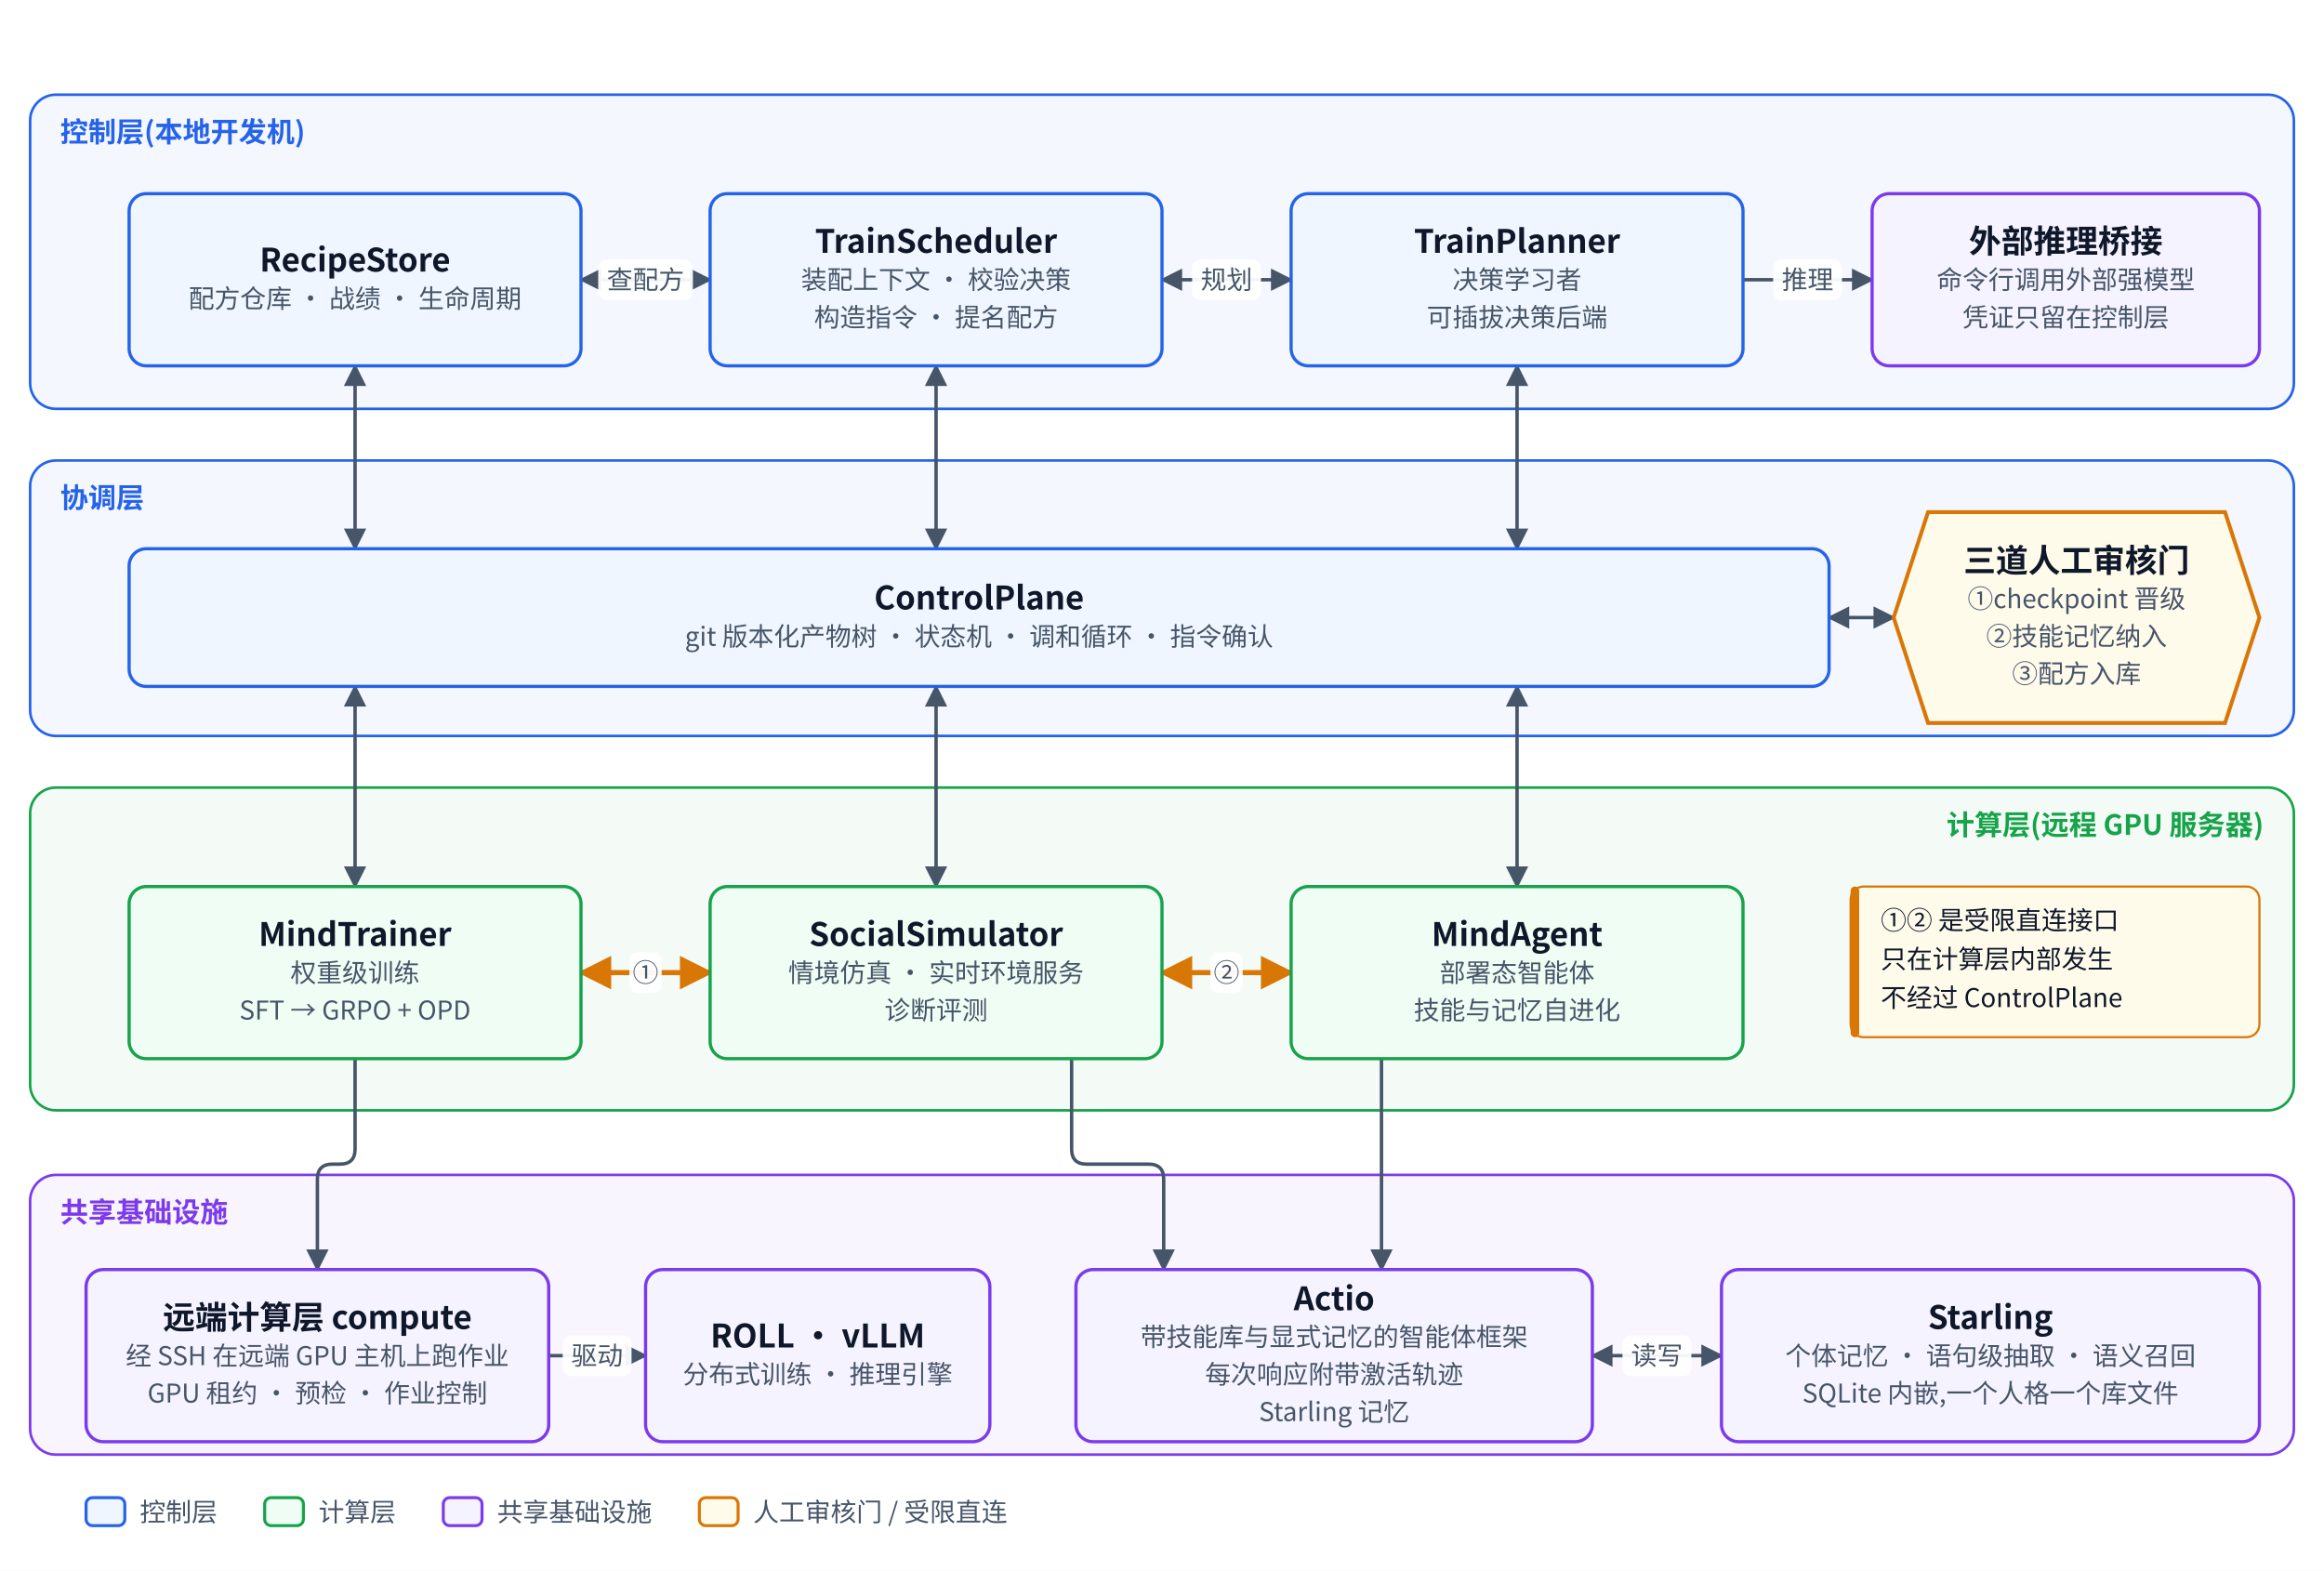
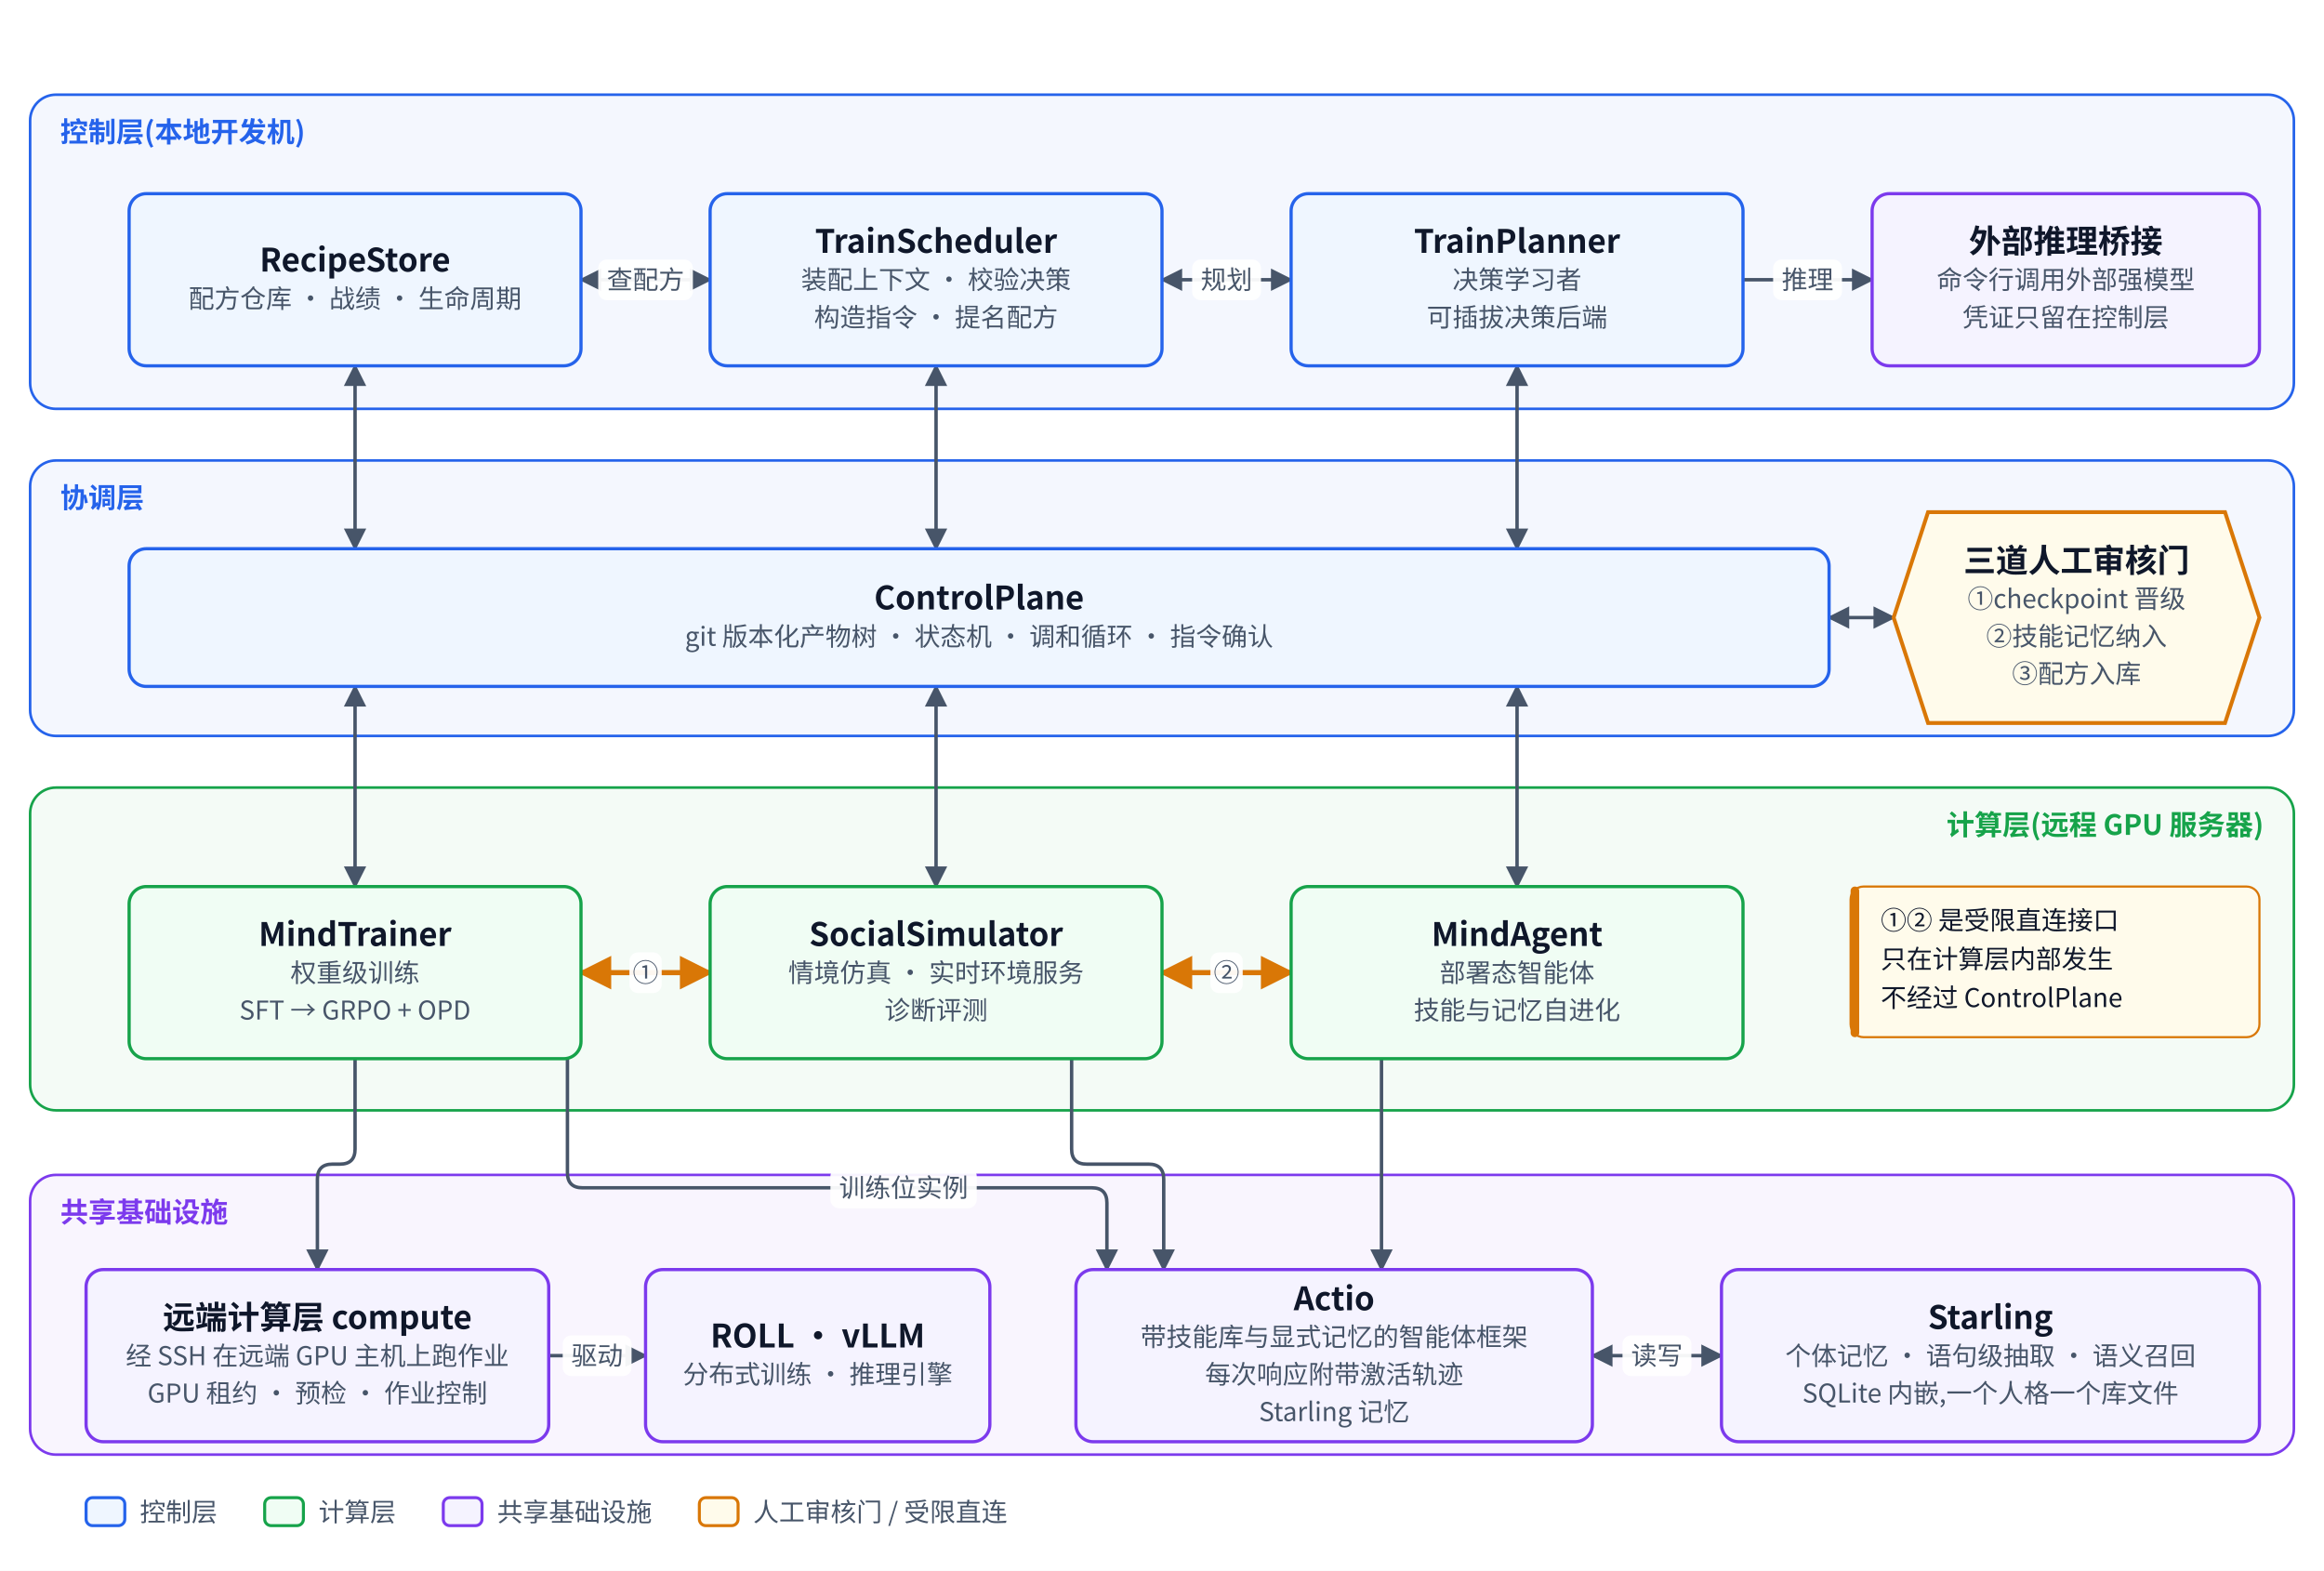
<svg xmlns="http://www.w3.org/2000/svg" viewBox="0 0 1080 730" width="1080" height="730" role="img" aria-labelledby="t d" font-family="-apple-system,BlinkMacSystemFont,'PingFang SC','Hiragino Sans GB','Noto Sans CJK SC','Microsoft YaHei','Segoe UI',Helvetica,Arial,sans-serif">
  <defs>
    <marker id="ah0" viewBox="0 0 10 10" refX="9" refY="5" markerWidth="6.5" markerHeight="6.5" orient="auto-start-reverse">
      <path d="M0,0 L10,5 L0,10 z" fill="#475569" />
    </marker>
    <marker id="ah1" viewBox="0 0 10 10" refX="9" refY="5" markerWidth="6.5" markerHeight="6.5" orient="auto-start-reverse">
      <path d="M0,0 L10,5 L0,10 z" fill="#d97706" />
    </marker>
  </defs>
  <rect width="1080" height="730" fill="#ffffff" />
  <rect x="14" y="44" width="1052" height="146" rx="12" fill="#2563eb" fill-opacity="0.05" stroke="#2563eb" stroke-width="1.2" />
  <text x="28" y="66" text-anchor="start" font-size="13" font-weight="700" fill="#2563eb">控制层(本地开发机)</text>
  <rect x="14" y="214" width="1052" height="128" rx="12" fill="#2563eb" fill-opacity="0.05" stroke="#2563eb" stroke-width="1.2" />
  <text x="28" y="236" text-anchor="start" font-size="13" font-weight="700" fill="#2563eb">协调层</text>
  <rect x="14" y="366" width="1052" height="150" rx="12" fill="#16a34a" fill-opacity="0.05" stroke="#16a34a" stroke-width="1.2" />
  <text x="1052" y="388" text-anchor="end" font-size="13" font-weight="700" fill="#16a34a">计算层(远程 GPU 服务器)</text>
  <rect x="14" y="546" width="1052" height="130" rx="12" fill="#7c3aed" fill-opacity="0.05" stroke="#7c3aed" stroke-width="1.2" />
  <text x="28" y="568" text-anchor="start" font-size="13" font-weight="700" fill="#7c3aed">共享基础设施</text>
  <path d="M165.0,170.0 L165.0,255.0" fill="none" stroke="#475569" stroke-width="1.6" stroke-linejoin="round" stroke-linecap="round" marker-end="url(#ah0)" marker-start="url(#ah0)" />
  <path d="M435.0,170.0 L435.0,255.0" fill="none" stroke="#475569" stroke-width="1.6" stroke-linejoin="round" stroke-linecap="round" marker-end="url(#ah0)" marker-start="url(#ah0)" />
  <path d="M705.0,170.0 L705.0,255.0" fill="none" stroke="#475569" stroke-width="1.6" stroke-linejoin="round" stroke-linecap="round" marker-end="url(#ah0)" marker-start="url(#ah0)" />
  <path d="M165.0,319.0 L165.0,412.0" fill="none" stroke="#475569" stroke-width="1.6" stroke-linejoin="round" stroke-linecap="round" marker-end="url(#ah0)" marker-start="url(#ah0)" />
  <path d="M435.0,319.0 L435.0,412.0" fill="none" stroke="#475569" stroke-width="1.6" stroke-linejoin="round" stroke-linecap="round" marker-end="url(#ah0)" marker-start="url(#ah0)" />
  <path d="M705.0,319.0 L705.0,412.0" fill="none" stroke="#475569" stroke-width="1.6" stroke-linejoin="round" stroke-linecap="round" marker-end="url(#ah0)" marker-start="url(#ah0)" />
  <path d="M850.0,287.0 L880.0,287.0" fill="none" stroke="#475569" stroke-width="1.6" stroke-linejoin="round" stroke-linecap="round" marker-end="url(#ah0)" marker-start="url(#ah0)" />
  <path d="M270.0,130.0 L330.0,130.0" fill="none" stroke="#475569" stroke-width="1.6" stroke-linejoin="round" stroke-linecap="round" marker-end="url(#ah0)" marker-start="url(#ah0)" />
  <path d="M540.0,130.0 L600.0,130.0" fill="none" stroke="#475569" stroke-width="1.6" stroke-linejoin="round" stroke-linecap="round" marker-end="url(#ah0)" marker-start="url(#ah0)" />
  <path d="M810.0,130.0 L870.0,130.0" fill="none" stroke="#475569" stroke-width="1.6" stroke-linejoin="round" stroke-linecap="round" marker-end="url(#ah0)" />
  <path d="M270.0,452.0 L330.0,452.0" fill="none" stroke="#d97706" stroke-width="2.4" stroke-linejoin="round" stroke-linecap="round" marker-end="url(#ah1)" marker-start="url(#ah1)" />
  <path d="M540.0,452.0 L600.0,452.0" fill="none" stroke="#d97706" stroke-width="2.4" stroke-linejoin="round" stroke-linecap="round" marker-end="url(#ah1)" marker-start="url(#ah1)" />
  <path d="M165.0,492.0 L165.0,534.0 Q165.0,541.0 158.0,541.0 L154.5,541.0 Q147.5,541.0 147.5,548.0 L147.5,590.0" fill="none" stroke="#475569" stroke-width="1.6" stroke-linejoin="round" stroke-linecap="round" marker-end="url(#ah0)" />
  <path d="M255.0,630.0 L300.0,630.0" fill="none" stroke="#475569" stroke-width="1.6" stroke-linejoin="round" stroke-linecap="round" marker-end="url(#ah0)" />
  <path d="M498.0,492.0 L498.0,534.0 Q498.0,541.0 505.0,541.0 L533.8,541.0 Q540.8,541.0 540.8,548.0 L540.8,590.0" fill="none" stroke="#475569" stroke-width="1.6" stroke-linejoin="round" stroke-linecap="round" marker-end="url(#ah0)" />
  <path d="M642.0,492.0 L642.0,590.0" fill="none" stroke="#475569" stroke-width="1.6" stroke-linejoin="round" stroke-linecap="round" marker-end="url(#ah0)" />
+   <path d="M263.7,492.0 L263.7,545.0 Q263.7,552.0 270.7,552.0 L507.4,552.0 Q514.4,552.0 514.4,559.0 L514.4,590.0" fill="none" stroke="#475569" stroke-width="1.6" stroke-linejoin="round" stroke-linecap="round" marker-end="url(#ah0)" />
  <path d="M740.0,630.0 L800.0,630.0" fill="none" stroke="#475569" stroke-width="1.6" stroke-linejoin="round" stroke-linecap="round" marker-end="url(#ah0)" marker-start="url(#ah0)" />
  <rect x="60" y="90" width="210" height="80" rx="8" fill="#eff6ff" stroke="#2563eb" stroke-width="1.5" />
  <text x="165.0" y="126.2" text-anchor="middle" font-size="15" font-weight="700" fill="#0f172a">RecipeStore</text>
  <text x="165.0" y="143.1" text-anchor="middle" font-size="12" fill="#475569">配方仓库 · 战绩 · 生命周期</text>
  <rect x="330" y="90" width="210" height="80" rx="8" fill="#eff6ff" stroke="#2563eb" stroke-width="1.5" />
  <text x="435.0" y="117.5" text-anchor="middle" font-size="15" font-weight="700" fill="#0f172a">TrainScheduler</text>
  <text x="435.0" y="134.3" text-anchor="middle" font-size="12" fill="#475569">装配上下文 · 校验决策</text>
  <text x="435.0" y="151.8" text-anchor="middle" font-size="12" fill="#475569">构造指令 · 提名配方</text>
  <rect x="600" y="90" width="210" height="80" rx="8" fill="#eff6ff" stroke="#2563eb" stroke-width="1.5" />
  <text x="705.0" y="117.5" text-anchor="middle" font-size="15" font-weight="700" fill="#0f172a">TrainPlanner</text>
  <text x="705.0" y="134.3" text-anchor="middle" font-size="12" fill="#475569">决策学习者</text>
  <text x="705.0" y="151.8" text-anchor="middle" font-size="12" fill="#475569">可插拔决策后端</text>
  <rect x="870" y="90" width="180" height="80" rx="8" fill="#f5f3ff" stroke="#7c3aed" stroke-width="1.5" />
  <text x="960.0" y="117.5" text-anchor="middle" font-size="15" font-weight="700" fill="#0f172a">外部推理桥接</text>
  <text x="960.0" y="134.3" text-anchor="middle" font-size="12" fill="#475569">命令行调用外部强模型</text>
  <text x="960.0" y="151.8" text-anchor="middle" font-size="12" fill="#475569">凭证只留在控制层</text>
  <rect x="60" y="255" width="790" height="64" rx="8" fill="#eff6ff" stroke="#2563eb" stroke-width="1.5" />
  <text x="455.0" y="283.2" text-anchor="middle" font-size="15" font-weight="700" fill="#0f172a">ControlPlane</text>
  <text x="455.0" y="300.1" text-anchor="middle" font-size="12" fill="#475569">git 版本化产物树 · 状态机 · 调和循环 · 指令确认</text>
  <polygon points="896.0,238.0 1034.0,238.0 1050.0,287.0 1034.0,336.0 896.0,336.0 880.0,287.0" fill="#fffbeb" stroke="#d97706" stroke-width="1.8" />
  <text x="965.0" y="265.9" text-anchor="middle" font-size="15" font-weight="700" fill="#0f172a">三道人工审核门</text>
  <text x="965.0" y="282.6" text-anchor="middle" font-size="12" fill="#475569">①checkpoint 晋级</text>
  <text x="965.0" y="300.0" text-anchor="middle" font-size="12" fill="#475569">②技能记忆纳入</text>
  <text x="965.0" y="317.4" text-anchor="middle" font-size="12" fill="#475569">③配方入库</text>
  <rect x="60" y="412" width="210" height="80" rx="8" fill="#f0fdf4" stroke="#16a34a" stroke-width="1.5" />
  <text x="165.0" y="439.6" text-anchor="middle" font-size="15" font-weight="700" fill="#0f172a">MindTrainer</text>
  <text x="165.0" y="456.4" text-anchor="middle" font-size="12" fill="#475569">权重级训练</text>
  <text x="165.0" y="473.8" text-anchor="middle" font-size="12" fill="#475569">SFT → GRPO + OPD</text>
  <rect x="330" y="412" width="210" height="80" rx="8" fill="#f0fdf4" stroke="#16a34a" stroke-width="1.5" />
  <text x="435.0" y="439.6" text-anchor="middle" font-size="15" font-weight="700" fill="#0f172a">SocialSimulator</text>
  <text x="435.0" y="456.4" text-anchor="middle" font-size="12" fill="#475569">情境仿真 · 实时环境服务</text>
  <text x="435.0" y="473.8" text-anchor="middle" font-size="12" fill="#475569">诊断评测</text>
  <rect x="600" y="412" width="210" height="80" rx="8" fill="#f0fdf4" stroke="#16a34a" stroke-width="1.5" />
  <text x="705.0" y="439.6" text-anchor="middle" font-size="15" font-weight="700" fill="#0f172a">MindAgent</text>
  <text x="705.0" y="456.4" text-anchor="middle" font-size="12" fill="#475569">部署态智能体</text>
  <text x="705.0" y="473.8" text-anchor="middle" font-size="12" fill="#475569">技能与记忆自进化</text>
  <rect x="40" y="590" width="215" height="80" rx="8" fill="#f5f3ff" stroke="#7c3aed" stroke-width="1.5" />
  <text x="147.5" y="617.6" text-anchor="middle" font-size="15" font-weight="700" fill="#0f172a">远端计算层 compute</text>
  <text x="147.5" y="634.4" text-anchor="middle" font-size="12" fill="#475569">经 SSH 在远端 GPU 主机上跑作业</text>
  <text x="147.5" y="651.8" text-anchor="middle" font-size="12" fill="#475569">GPU 租约 · 预检 · 作业控制</text>
  <rect x="300" y="590" width="160" height="80" rx="8" fill="#f5f3ff" stroke="#7c3aed" stroke-width="1.5" />
  <text x="380.0" y="626.2" text-anchor="middle" font-size="15" font-weight="700" fill="#0f172a">ROLL · vLLM</text>
  <text x="380.0" y="643.0" text-anchor="middle" font-size="12" fill="#475569">分布式训练 · 推理引擎</text>
  <rect x="500" y="590" width="240" height="80" rx="8" fill="#f5f3ff" stroke="#7c3aed" stroke-width="1.5" />
  <text x="620.0" y="608.9" text-anchor="middle" font-size="15" font-weight="700" fill="#0f172a">Actio</text>
  <text x="620.0" y="625.6" text-anchor="middle" font-size="12" fill="#475569">带技能库与显式记忆的智能体框架</text>
  <text x="620.0" y="643.0" text-anchor="middle" font-size="12" fill="#475569">每次响应附带激活轨迹</text>
  <text x="620.0" y="660.4" text-anchor="middle" font-size="12" fill="#475569">Starling 记忆</text>
  <rect x="800" y="590" width="250" height="80" rx="8" fill="#f5f3ff" stroke="#7c3aed" stroke-width="1.5" />
  <text x="925.0" y="617.6" text-anchor="middle" font-size="15" font-weight="700" fill="#0f172a">Starling</text>
  <text x="925.0" y="634.4" text-anchor="middle" font-size="12" fill="#475569">个体记忆 · 语句级抽取 · 语义召回</text>
  <text x="925.0" y="651.8" text-anchor="middle" font-size="12" fill="#475569">SQLite 内嵌,一个人格一个库文件</text>
  <rect x="860" y="412" width="190" height="70.0" rx="6" fill="#fffbeb" stroke="#d97706" stroke-width="1" />
  <rect x="860" y="412" width="4" height="70.0" rx="2" fill="#d97706" />
  <text x="874" y="432.0" font-size="12" fill="#0f172a">①② 是受限直连接口</text>
  <text x="874" y="450.0" font-size="12" fill="#0f172a">只在计算层内部发生</text>
  <text x="874" y="468.0" font-size="12" fill="#0f172a">不经过 ControlPlane</text>
  <rect x="278.0" y="120.6" width="44.0" height="18.9" rx="4" fill="#ffffff" fill-opacity="0.94" />
  <text x="300.0" y="134.3" text-anchor="middle" font-size="12" fill="#475569">查配方</text>
  <rect x="554.0" y="120.6" width="32.0" height="18.9" rx="4" fill="#ffffff" fill-opacity="0.94" />
  <text x="570.0" y="134.3" text-anchor="middle" font-size="12" fill="#475569">规划</text>
  <rect x="824.0" y="120.6" width="32.0" height="18.9" rx="4" fill="#ffffff" fill-opacity="0.94" />
  <text x="840.0" y="134.3" text-anchor="middle" font-size="12" fill="#475569">推理</text>
  <rect x="292.5" y="442.6" width="15.0" height="18.9" rx="4" fill="#ffffff" fill-opacity="0.94" />
  <text x="300.0" y="456.3" text-anchor="middle" font-size="12" fill="#475569">①</text>
  <rect x="562.5" y="442.6" width="15.0" height="18.9" rx="4" fill="#ffffff" fill-opacity="0.94" />
  <text x="570.0" y="456.3" text-anchor="middle" font-size="12" fill="#475569">②</text>
  <rect x="261.5" y="620.6" width="32.0" height="18.9" rx="4" fill="#ffffff" fill-opacity="0.94" />
  <text x="277.5" y="634.3" text-anchor="middle" font-size="12" fill="#475569">驱动</text>
+   <rect x="385.9" y="542.6" width="68.0" height="18.9" rx="4" fill="#ffffff" fill-opacity="0.94" />
+   <text x="419.894" y="556.3" text-anchor="middle" font-size="12" fill="#475569">训练位实例</text>
  <rect x="754.0" y="620.6" width="32.0" height="18.9" rx="4" fill="#ffffff" fill-opacity="0.94" />
  <text x="770.0" y="634.3" text-anchor="middle" font-size="12" fill="#475569">读写</text>
  <rect x="40" y="696" width="18" height="13" rx="3" fill="#eff6ff" stroke="#2563eb" stroke-width="1.4" />
  <text x="65" y="707" font-size="12" fill="#475569">控制层</text>
  <rect x="123.0" y="696" width="18" height="13" rx="3" fill="#f0fdf4" stroke="#16a34a" stroke-width="1.4" />
  <text x="148.0" y="707" font-size="12" fill="#475569">计算层</text>
  <rect x="206.0" y="696" width="18" height="13" rx="3" fill="#f5f3ff" stroke="#7c3aed" stroke-width="1.4" />
  <text x="231.0" y="707" font-size="12" fill="#475569">共享基础设施</text>
  <rect x="325.0" y="696" width="18" height="13" rx="3" fill="#fffbeb" stroke="#d97706" stroke-width="1.4" />
  <text x="350.0" y="707" font-size="12" fill="#475569">人工审核门 / 受限直连</text>
</svg>
